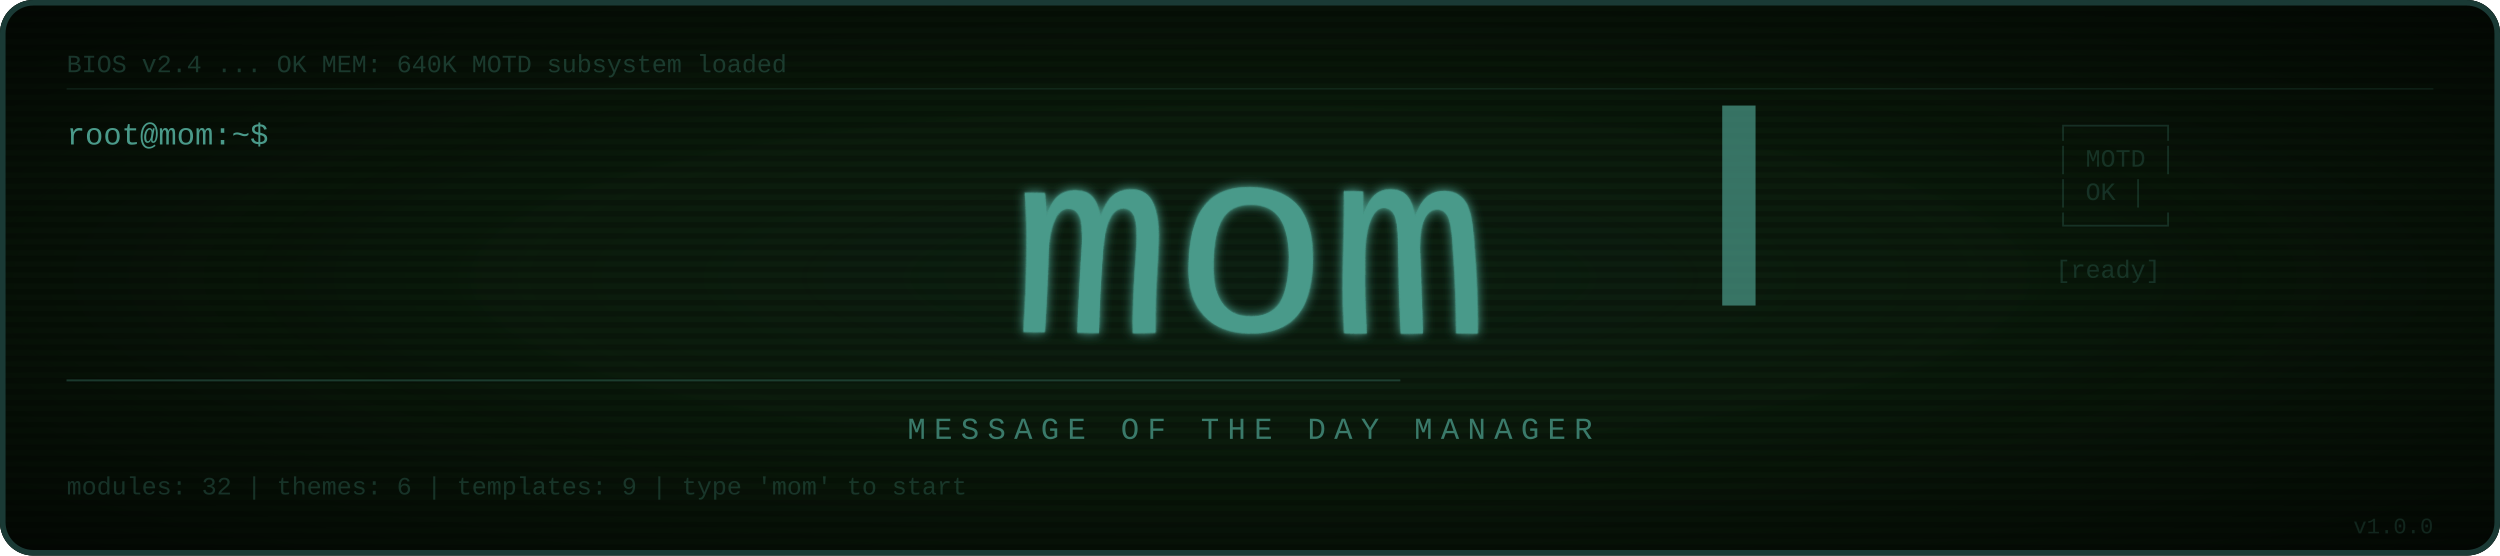
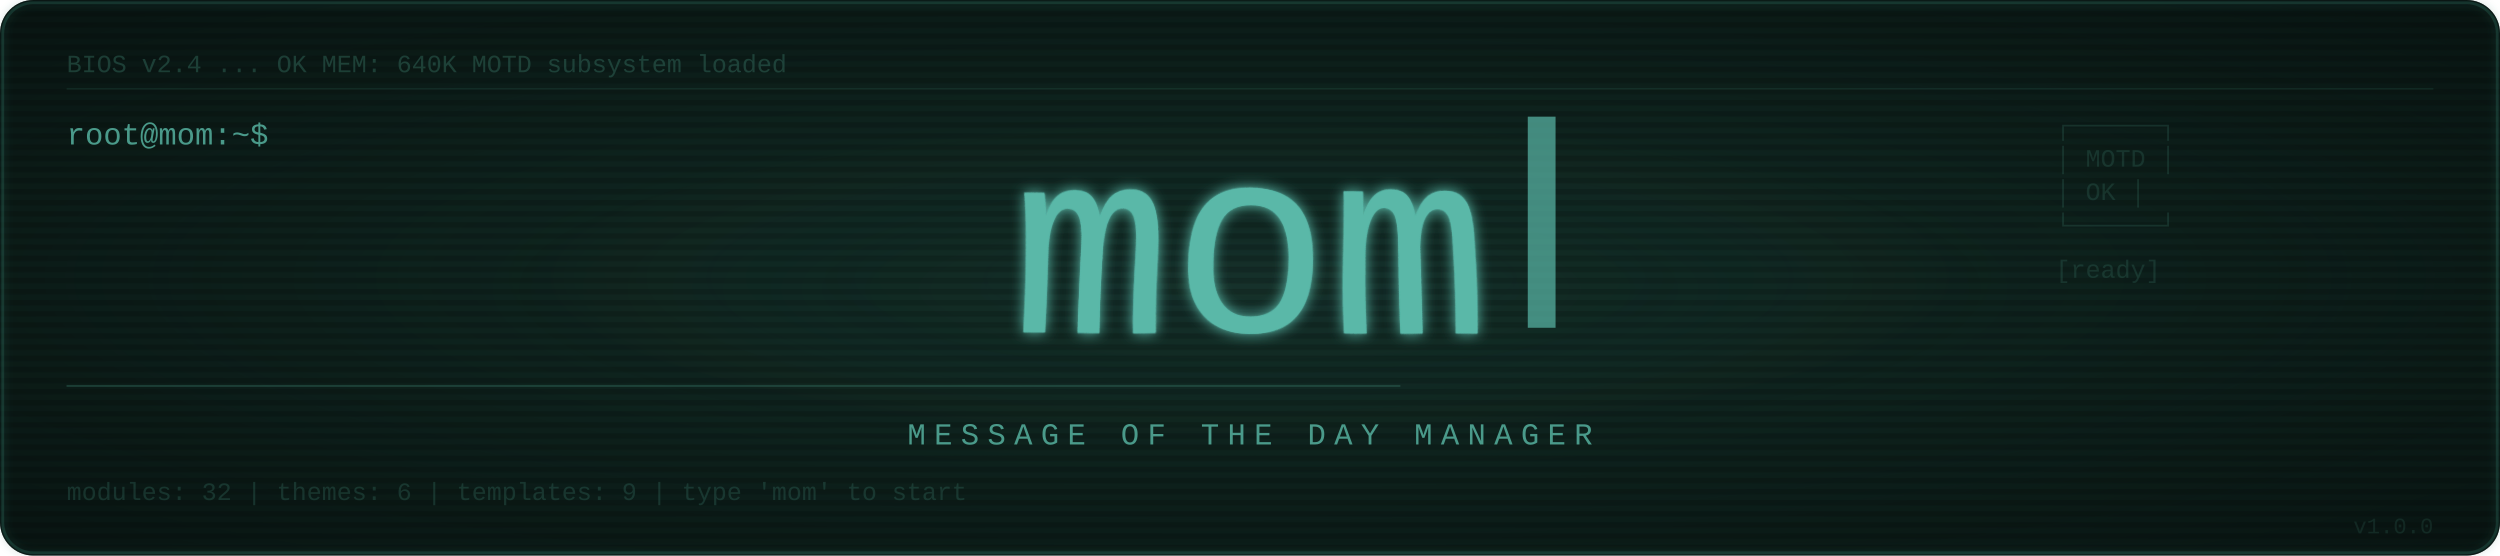
<svg xmlns="http://www.w3.org/2000/svg" width="900" height="200" viewBox="0 0 900 200" role="img" aria-label="mom — Message Of the Day Manager">
  <defs>
    <pattern id="scanlines" width="4" height="4" patternUnits="userSpaceOnUse">
-       <rect width="4" height="2" fill="#000" opacity="0.2" />
+       <rect width="4" height="2" fill="#000" opacity="0.15" />
    </pattern>
-     <radialGradient id="vignette" cx="50%" cy="50%" r="70%">
-       <stop offset="40%" stop-color="#000" stop-opacity="0" />
-       <stop offset="100%" stop-color="#000" stop-opacity="0.7" />
+     <radialGradient id="vignette" cx="50%" cy="50%" r="75%">
+       <stop offset="30%" stop-color="#000" stop-opacity="0" />
+       <stop offset="100%" stop-color="#000" stop-opacity="0.5" />
    </radialGradient>
-     <radialGradient id="screen-curve" cx="50%" cy="50%" r="55%">
-       <stop offset="0%" stop-color="#1a3a35" stop-opacity="0.2" />
+     <radialGradient id="screen-curve" cx="50%" cy="50%" r="60%">
+       <stop offset="0%" stop-color="#1a3a35" stop-opacity="0.15" />
+       <stop offset="100%" stop-color="#0a1a0a" stop-opacity="0" />
+     </radialGradient>
+     <radialGradient id="center-bloom" cx="50%" cy="52%" r="35%">
+       <stop offset="0%" stop-color="#4a9a8a" stop-opacity="0.08" />
      <stop offset="100%" stop-color="#0a1a0a" stop-opacity="0" />
    </radialGradient>
    <filter id="crt-distortion" x="-10%" y="-10%" width="120%" height="120%">
      <feTurbulence type="fractalNoise" baseFrequency="0.015 0.02" numOctaves="1" result="noise" />
-       <feDisplacementMap in="SourceGraphic" in2="noise" scale="6" xChannelSelector="R" yChannelSelector="G" result="displaced" />
-       <feGaussianBlur in="displaced" stdDeviation="0.5" result="blur" />
+       <feDisplacementMap in="SourceGraphic" in2="noise" scale="5" xChannelSelector="R" yChannelSelector="G" result="displaced" />
+       <feGaussianBlur in="displaced" stdDeviation="0.4" result="blur" />
      <feMerge>
        <feMergeNode in="blur" />
        <feMergeNode in="displaced" />
      </feMerge>
    </filter>
    <filter id="phosphor" x="-20%" y="-20%" width="140%" height="140%">
-       <feGaussianBlur in="SourceGraphic" stdDeviation="2" result="blur" />
+       <feGaussianBlur in="SourceGraphic" stdDeviation="2.5" result="blur" />
+       <feMerge>
+         <feMergeNode in="blur" />
+         <feMergeNode in="SourceGraphic" />
+       </feMerge>
+     </filter>
+     <filter id="border-glow" x="-5%" y="-5%" width="110%" height="110%">
+       <feGaussianBlur in="SourceGraphic" stdDeviation="1.5" result="blur" />
      <feMerge>
        <feMergeNode in="blur" />
        <feMergeNode in="SourceGraphic" />
      </feMerge>
    </filter>
    <style>
      @keyframes blink {
        0%, 49% { opacity: 1; }
        50%, 100% { opacity: 0; }
      }
      .cursor { animation: blink 1s step-end infinite; }

      @keyframes flicker {
-         0% { opacity: 0.97; }
-         5% { opacity: 0.94; }
-         10% { opacity: 0.98; }
-         15% { opacity: 0.95; }
-         20% { opacity: 0.99; }
-         50% { opacity: 0.96; }
-         80% { opacity: 0.93; }
-         90% { opacity: 0.97; }
+         0% { opacity: 0.98; }
+         5% { opacity: 0.96; }
+         10% { opacity: 0.99; }
+         50% { opacity: 0.97; }
+         80% { opacity: 0.95; }
        100% { opacity: 0.98; }
      }
-       .screen { animation: flicker 3s ease-in-out infinite; }
+       .screen { animation: flicker 4s ease-in-out infinite; }
    </style>
  </defs>
-   <rect width="900" height="200" fill="#0a1a0a" rx="12" />
+   <rect width="900" height="200" fill="#0f2520" rx="12" />
  <rect width="900" height="200" fill="url(#screen-curve)" rx="12" />
+   <rect width="900" height="200" fill="url(#center-bloom)" rx="12" />
  <rect width="900" height="200" fill="url(#scanlines)" rx="12" />
  <rect width="900" height="200" fill="url(#vignette)" rx="12" />
-   <rect x="1" y="1" width="898" height="198" rx="11" fill="none" stroke="#1a3a35" stroke-width="2" />
+   <rect x="1" y="1" width="898" height="198" rx="11" fill="none" stroke="#2a6a5a" stroke-width="1" filter="url(#border-glow)" opacity="0.4" />
  <g class="screen">
    <text x="24" y="26" font-family="'Courier New',monospace" font-size="9" fill="#3a7a6a" opacity="0.4">BIOS v2.4 ... OK          MEM: 640K          MOTD subsystem loaded</text>
    <line x1="24" y1="32" x2="876" y2="32" stroke="#3a7a6a" stroke-width="0.5" opacity="0.2" />
    <text x="24" y="52" font-family="'Courier New',monospace" font-size="11" fill="#4a9a8a">root@mom:~$</text>
-     <text x="450" y="120" font-family="'Courier New',monospace" font-size="96" text-anchor="middle" fill="#4a9a8a" filter="url(#crt-distortion) url(#phosphor)">mom</text>
-     <rect x="620" y="38" width="12" height="72" fill="#4a9a8a" class="cursor" opacity="0.7" />
-     <text x="24" y="140" font-family="'Courier New',monospace" font-size="10" fill="#3a7a6a" opacity="0.4">────────────────────────────────────────────────────────────────────────────────</text>
-     <text x="450" y="158" font-family="'Courier New',monospace" font-size="11" text-anchor="middle" fill="#3a7a6a" letter-spacing="3">MESSAGE OF THE DAY MANAGER</text>
-     <text x="24" y="178" font-family="'Courier New',monospace" font-size="9" fill="#3a7a6a" opacity="0.35">modules: 32  |  themes: 6  |  templates: 9  |  type 'mom' to start</text>
-     <g transform="translate(740, 48)" font-family="'Courier New',monospace" font-size="9" fill="#3a7a6a" opacity="0.3">
+     <text x="450" y="120" font-family="'Courier New',monospace" font-size="96" text-anchor="middle" fill="#5ab8a8" filter="url(#crt-distortion) url(#phosphor)">mom</text>
+     <rect x="550" y="42" width="10" height="76" fill="#5ab8a8" class="cursor" opacity="0.7" />
+     <text x="24" y="142" font-family="'Courier New',monospace" font-size="10" fill="#3a7a6a" opacity="0.35">────────────────────────────────────────────────────────────────────────────────</text>
+     <text x="450" y="160" font-family="'Courier New',monospace" font-size="11" text-anchor="middle" fill="#4a9a8a" letter-spacing="3">MESSAGE OF THE DAY MANAGER</text>
+     <text x="24" y="180" font-family="'Courier New',monospace" font-size="9" fill="#3a7a6a" opacity="0.3">modules: 32  |  themes: 6  |  templates: 9  |  type 'mom' to start</text>
+     <g transform="translate(740, 48)" font-family="'Courier New',monospace" font-size="9" fill="#3a7a6a" opacity="0.25">
      <text x="0" y="0">  ┌──────┐</text>
      <text x="0" y="12">  │ MOTD │</text>
      <text x="0" y="24">  │  OK  │</text>
      <text x="0" y="36">  └──────┘</text>
      <text x="0" y="52">  [ready]</text>
    </g>
-     <text x="876" y="192" font-family="'Courier New',monospace" font-size="8" text-anchor="end" fill="#3a7a6a" opacity="0.25">v1.0.0</text>
+     <text x="876" y="192" font-family="'Courier New',monospace" font-size="8" text-anchor="end" fill="#3a7a6a" opacity="0.2">v1.0.0</text>
  </g>
</svg>
